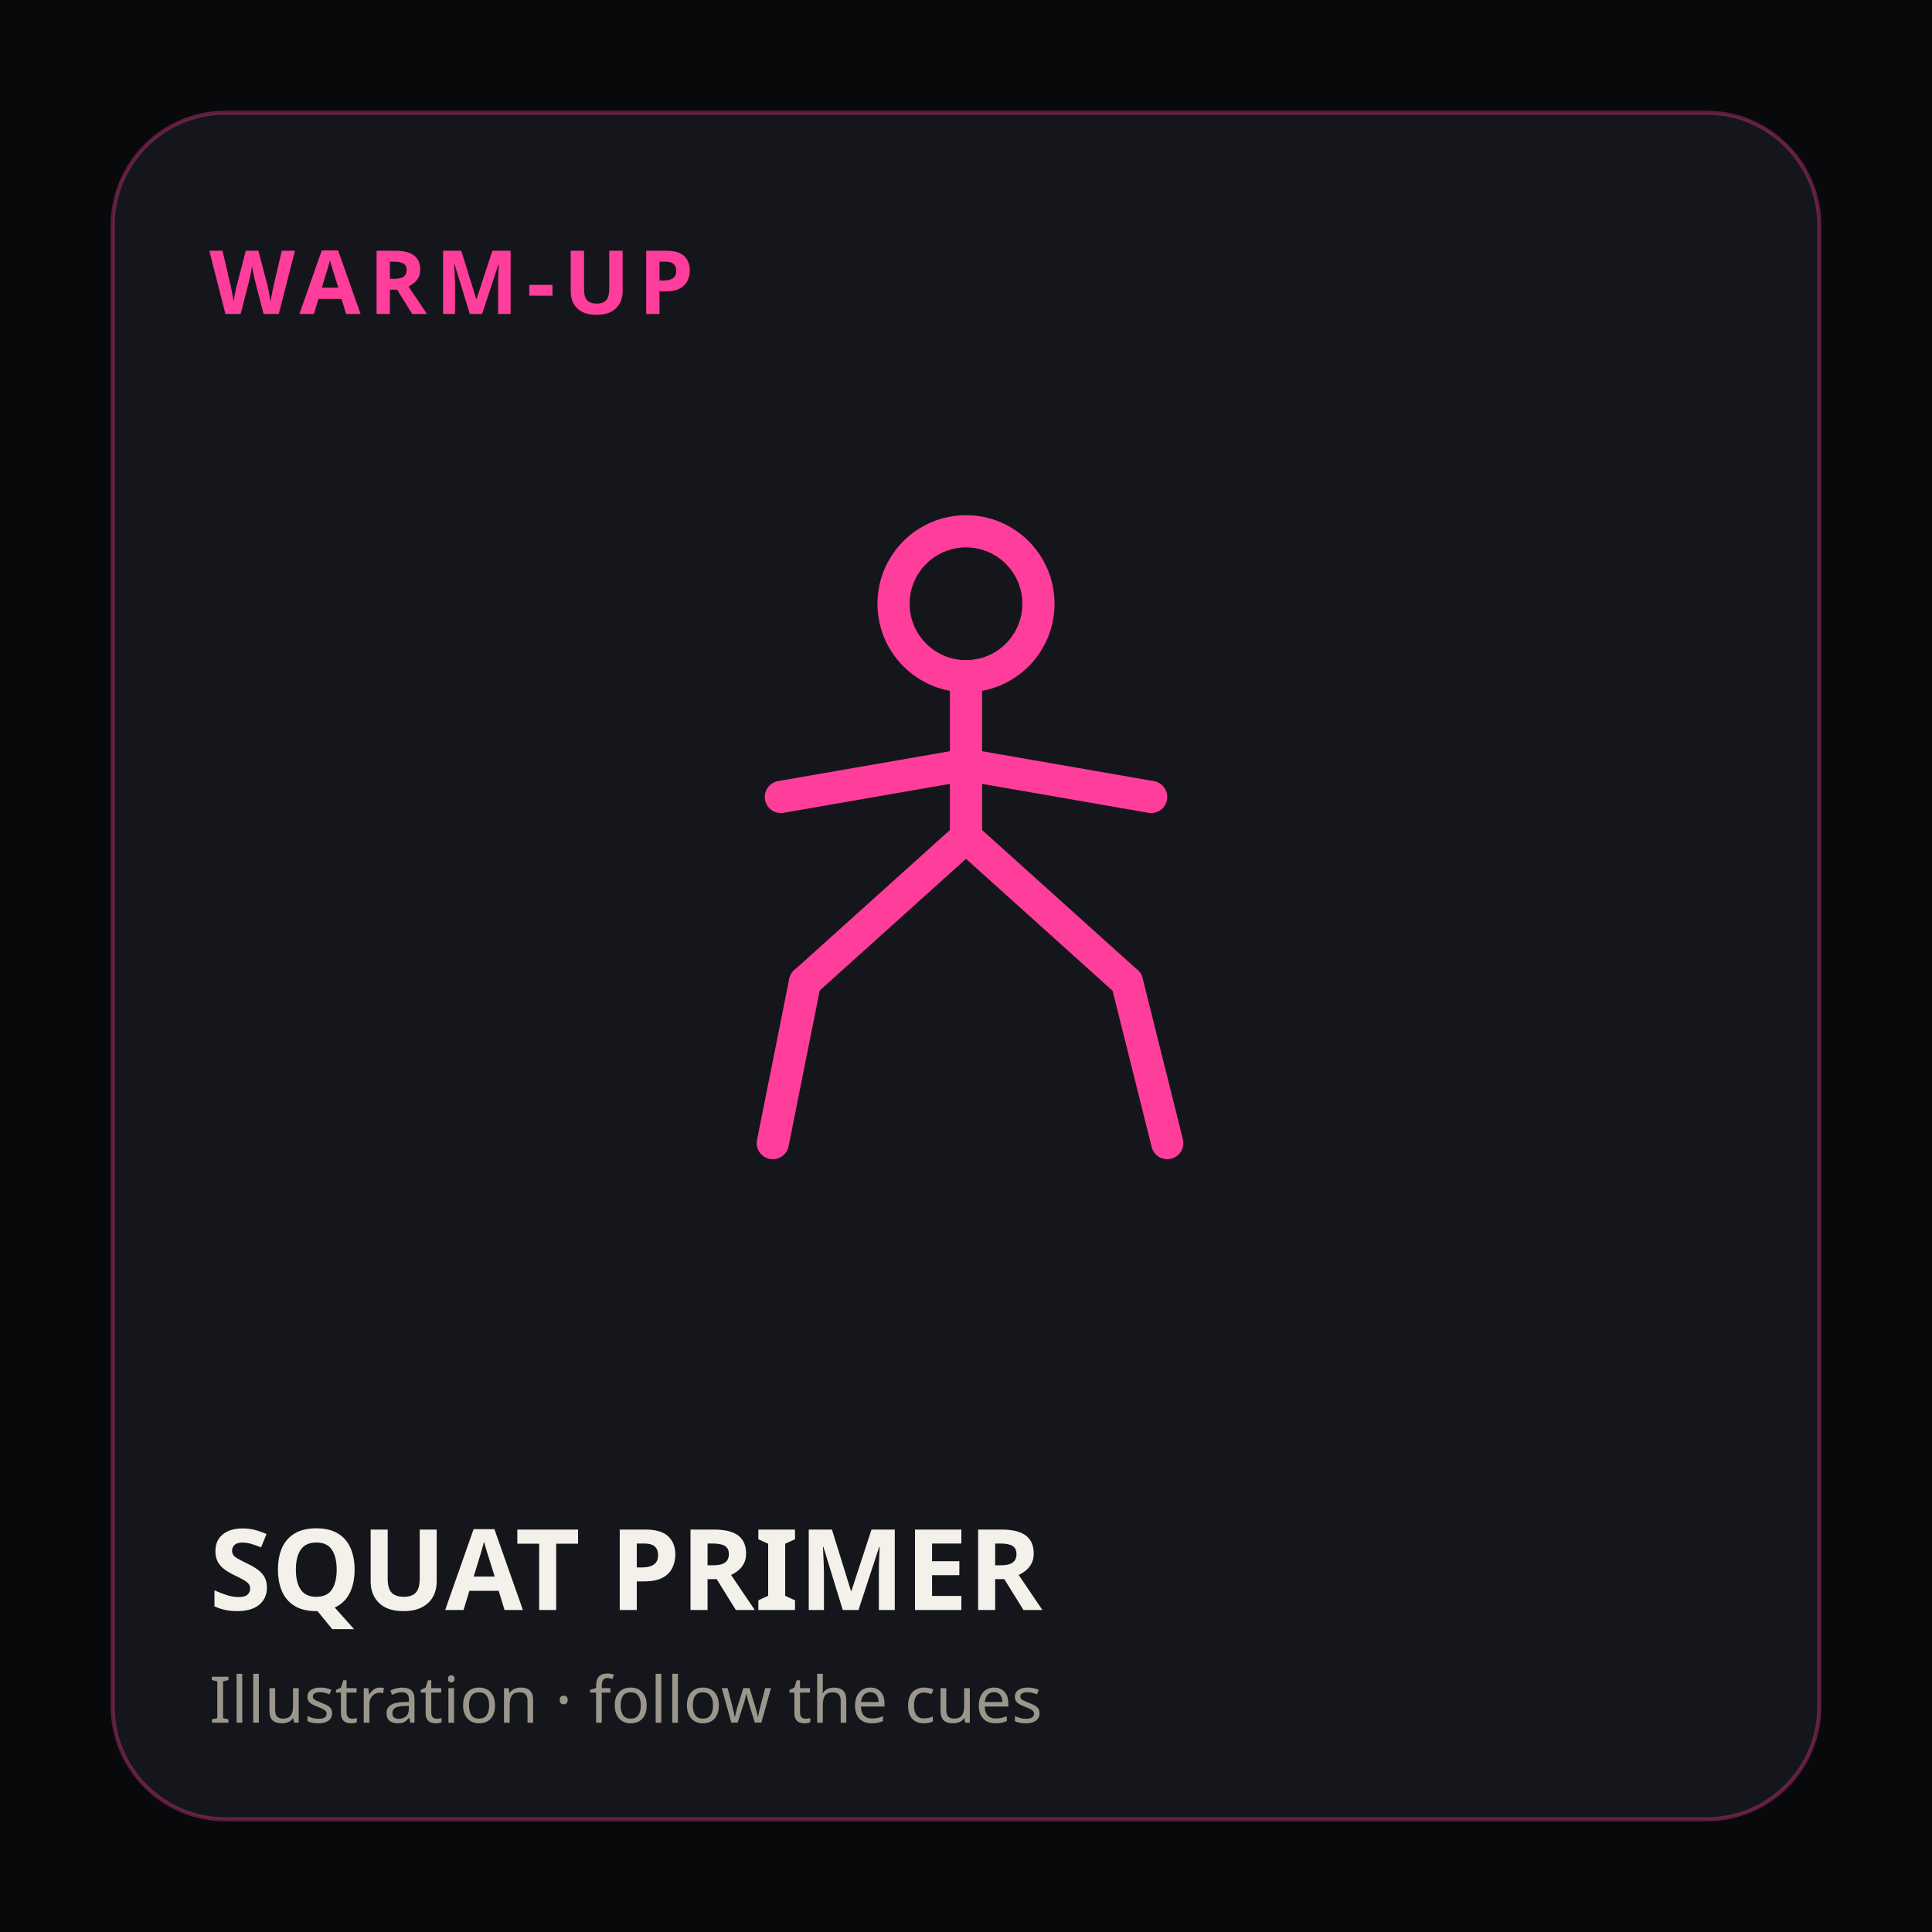
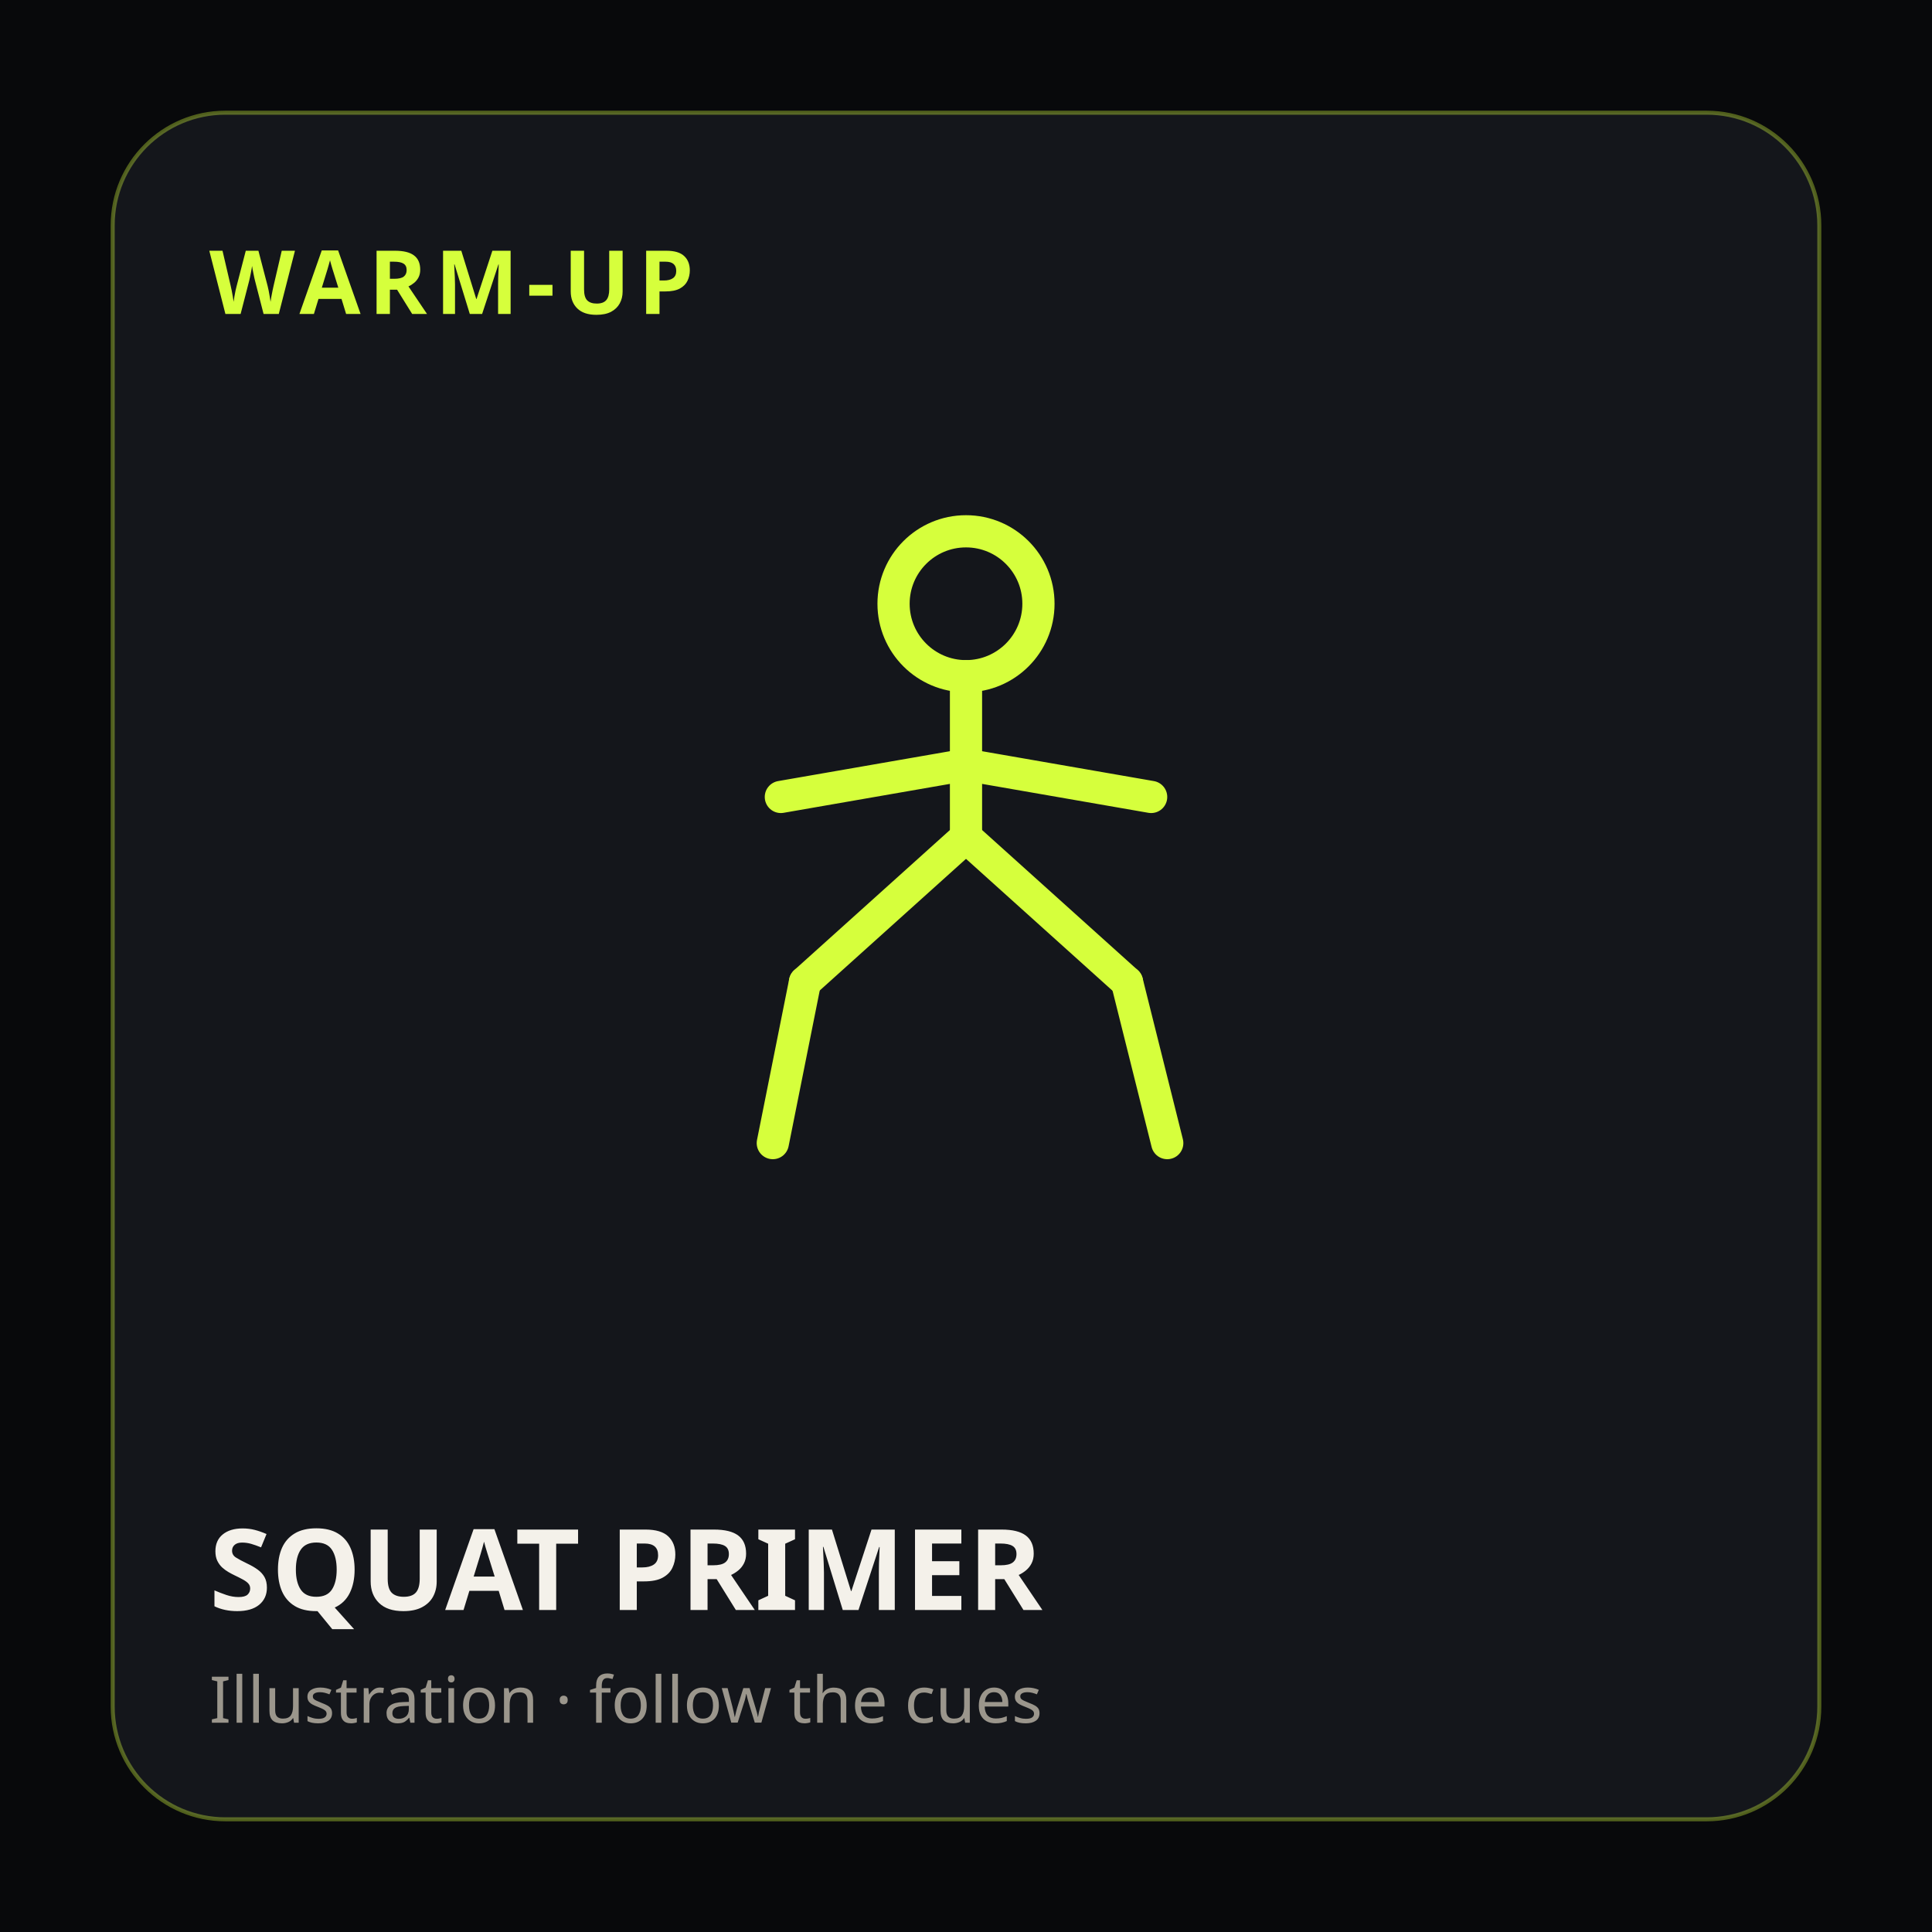
<svg xmlns="http://www.w3.org/2000/svg" width="480" height="480" viewBox="0 0 480 480" role="img">
  <rect width="480" height="480" fill="#08090b" />
-   <rect x="28" y="28" width="424" height="424" rx="28" fill="#14161b" stroke="#ff3d9a" stroke-opacity="0.35" />
-   <text x="52" y="78" fill="#ff3d9a" font-family="ui-sans-serif,system-ui,sans-serif" font-size="22" font-weight="700" letter-spacing="2">WARM-UP</text>
-   <g fill="none" stroke="#ff3d9a" stroke-width="8" stroke-linecap="round" stroke-linejoin="round">
+   <rect x="28" y="28" width="424" height="424" rx="28" fill="#14161b" stroke="#d6ff3c" stroke-opacity="0.35" />
+   <text x="52" y="78" fill="#d6ff3c" font-family="ui-sans-serif,system-ui,sans-serif" font-size="22" font-weight="700" letter-spacing="2">WARM-UP</text>
+   <g fill="none" stroke="#d6ff3c" stroke-width="8" stroke-linecap="round" stroke-linejoin="round">
    <circle cx="240" cy="150" r="18" fill="#14161b" />
    <path d="M240 168 v40" />
    <path d="M240 190 l-46 8 M240 190 l46 8" />
    <path d="M240 208 l-40 36" />
    <path d="M200 244 l-8 40" />
    <path d="M240 208 l40 36" />
    <path d="M280 244 l10 40" />
  </g>
  <text x="52" y="400" fill="#f4f1ea" font-family="ui-sans-serif,system-ui,sans-serif" font-size="28" font-weight="700">SQUAT PRIMER</text>
  <text x="52" y="428" fill="#9b968c" font-family="ui-sans-serif,system-ui,sans-serif" font-size="16">Illustration · follow the cues</text>
</svg>
